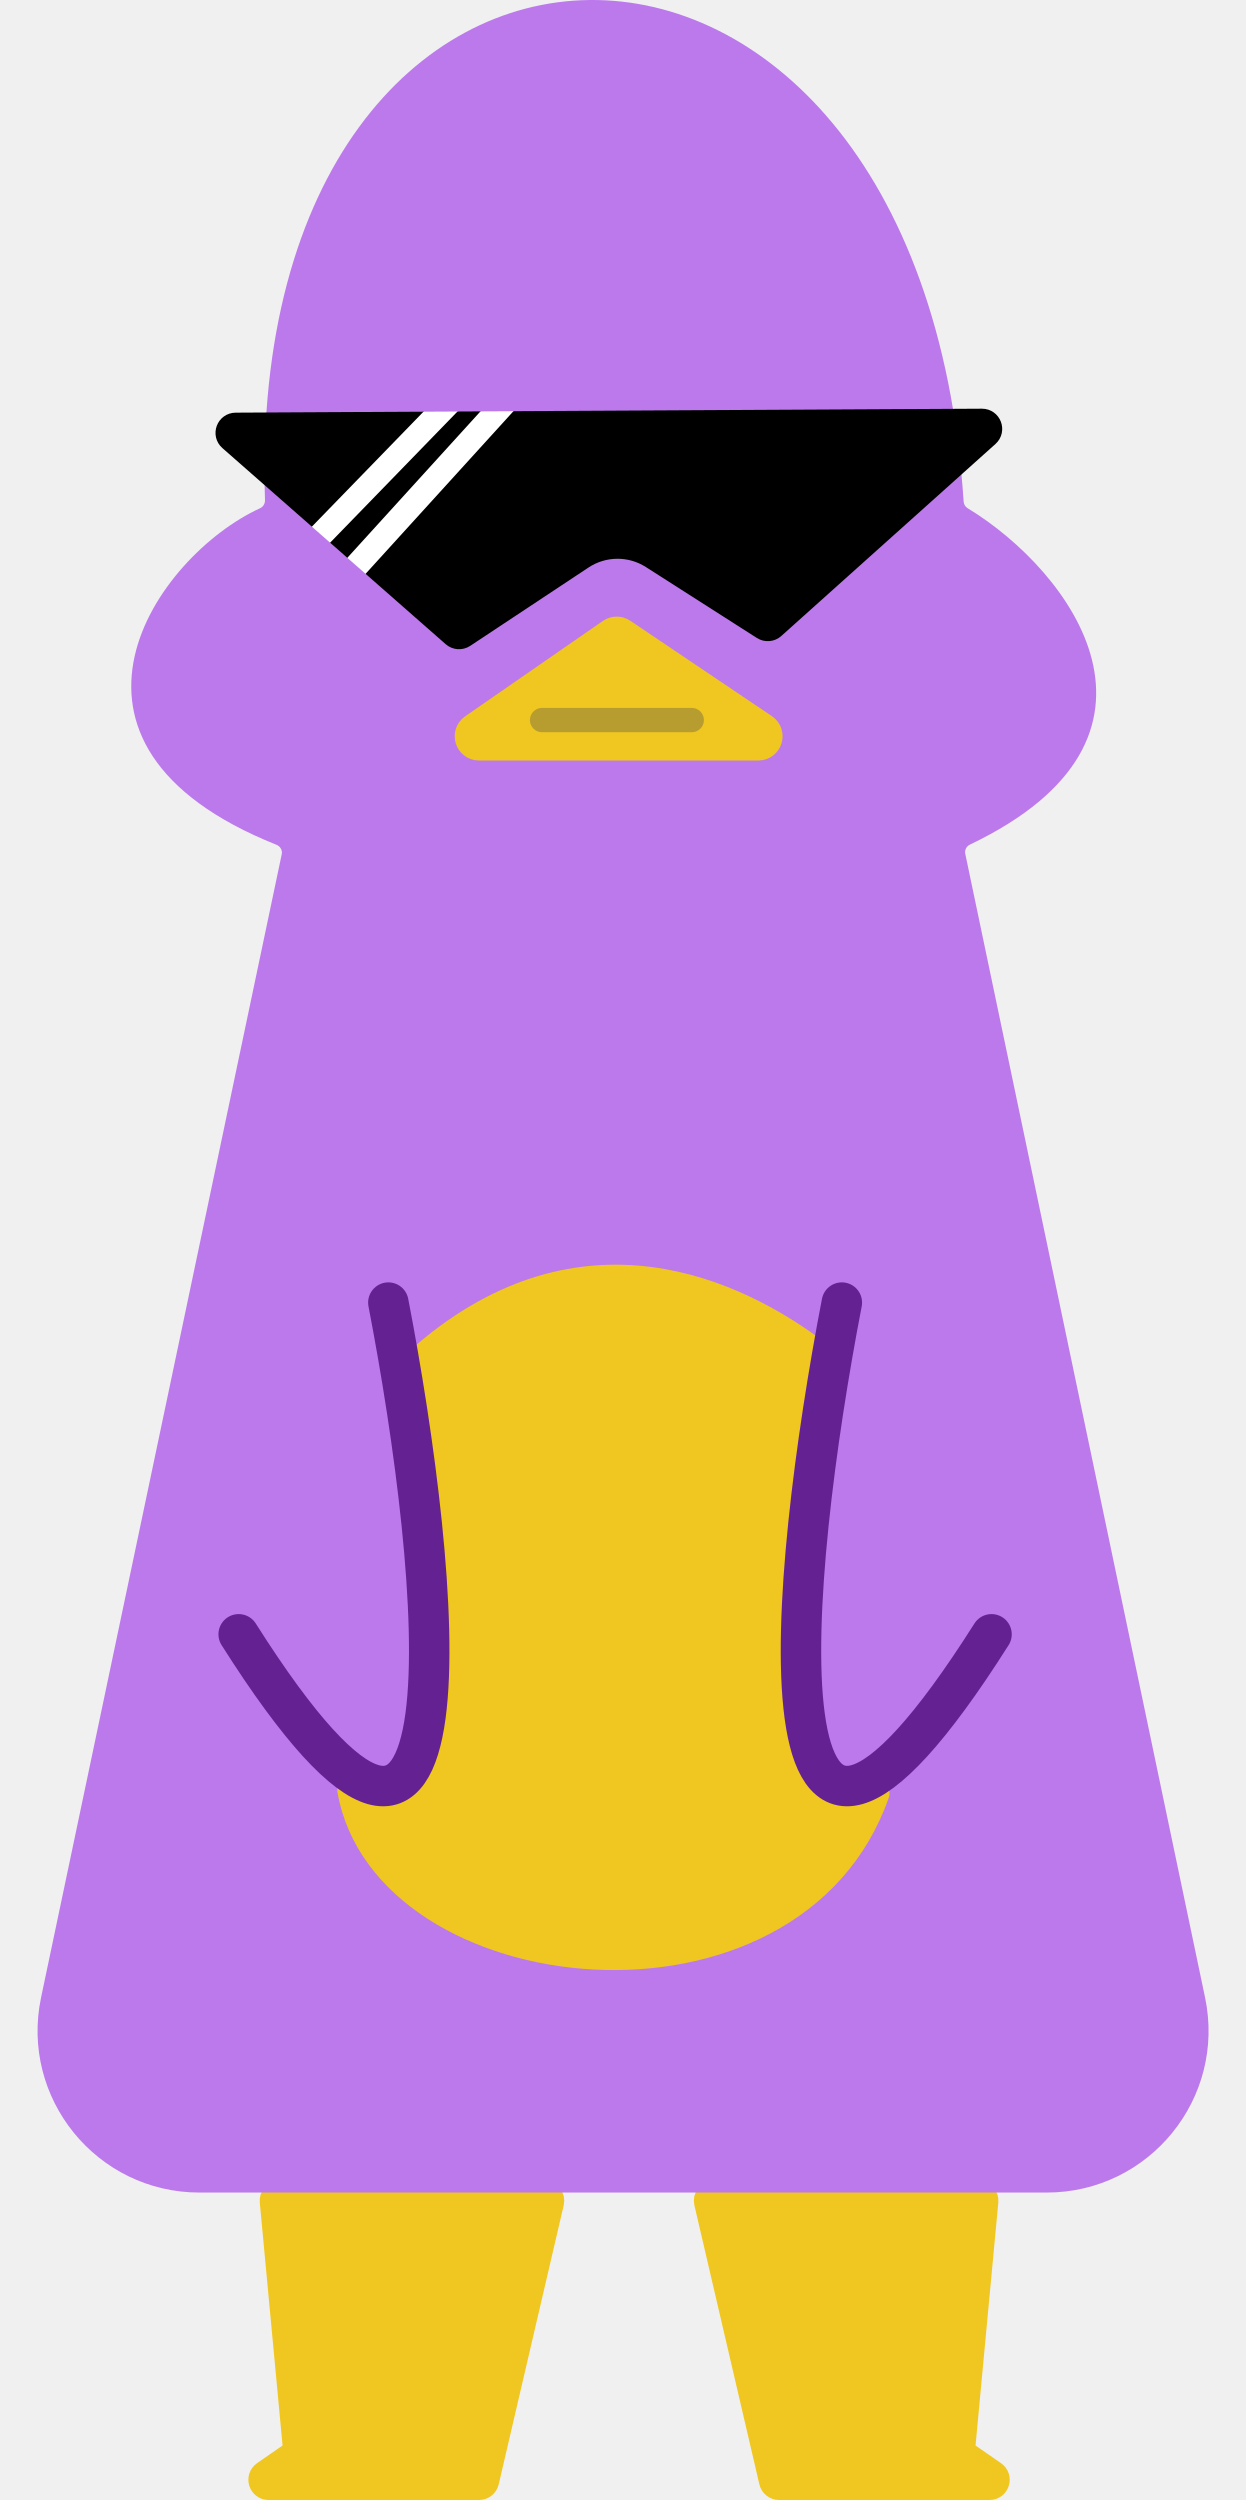
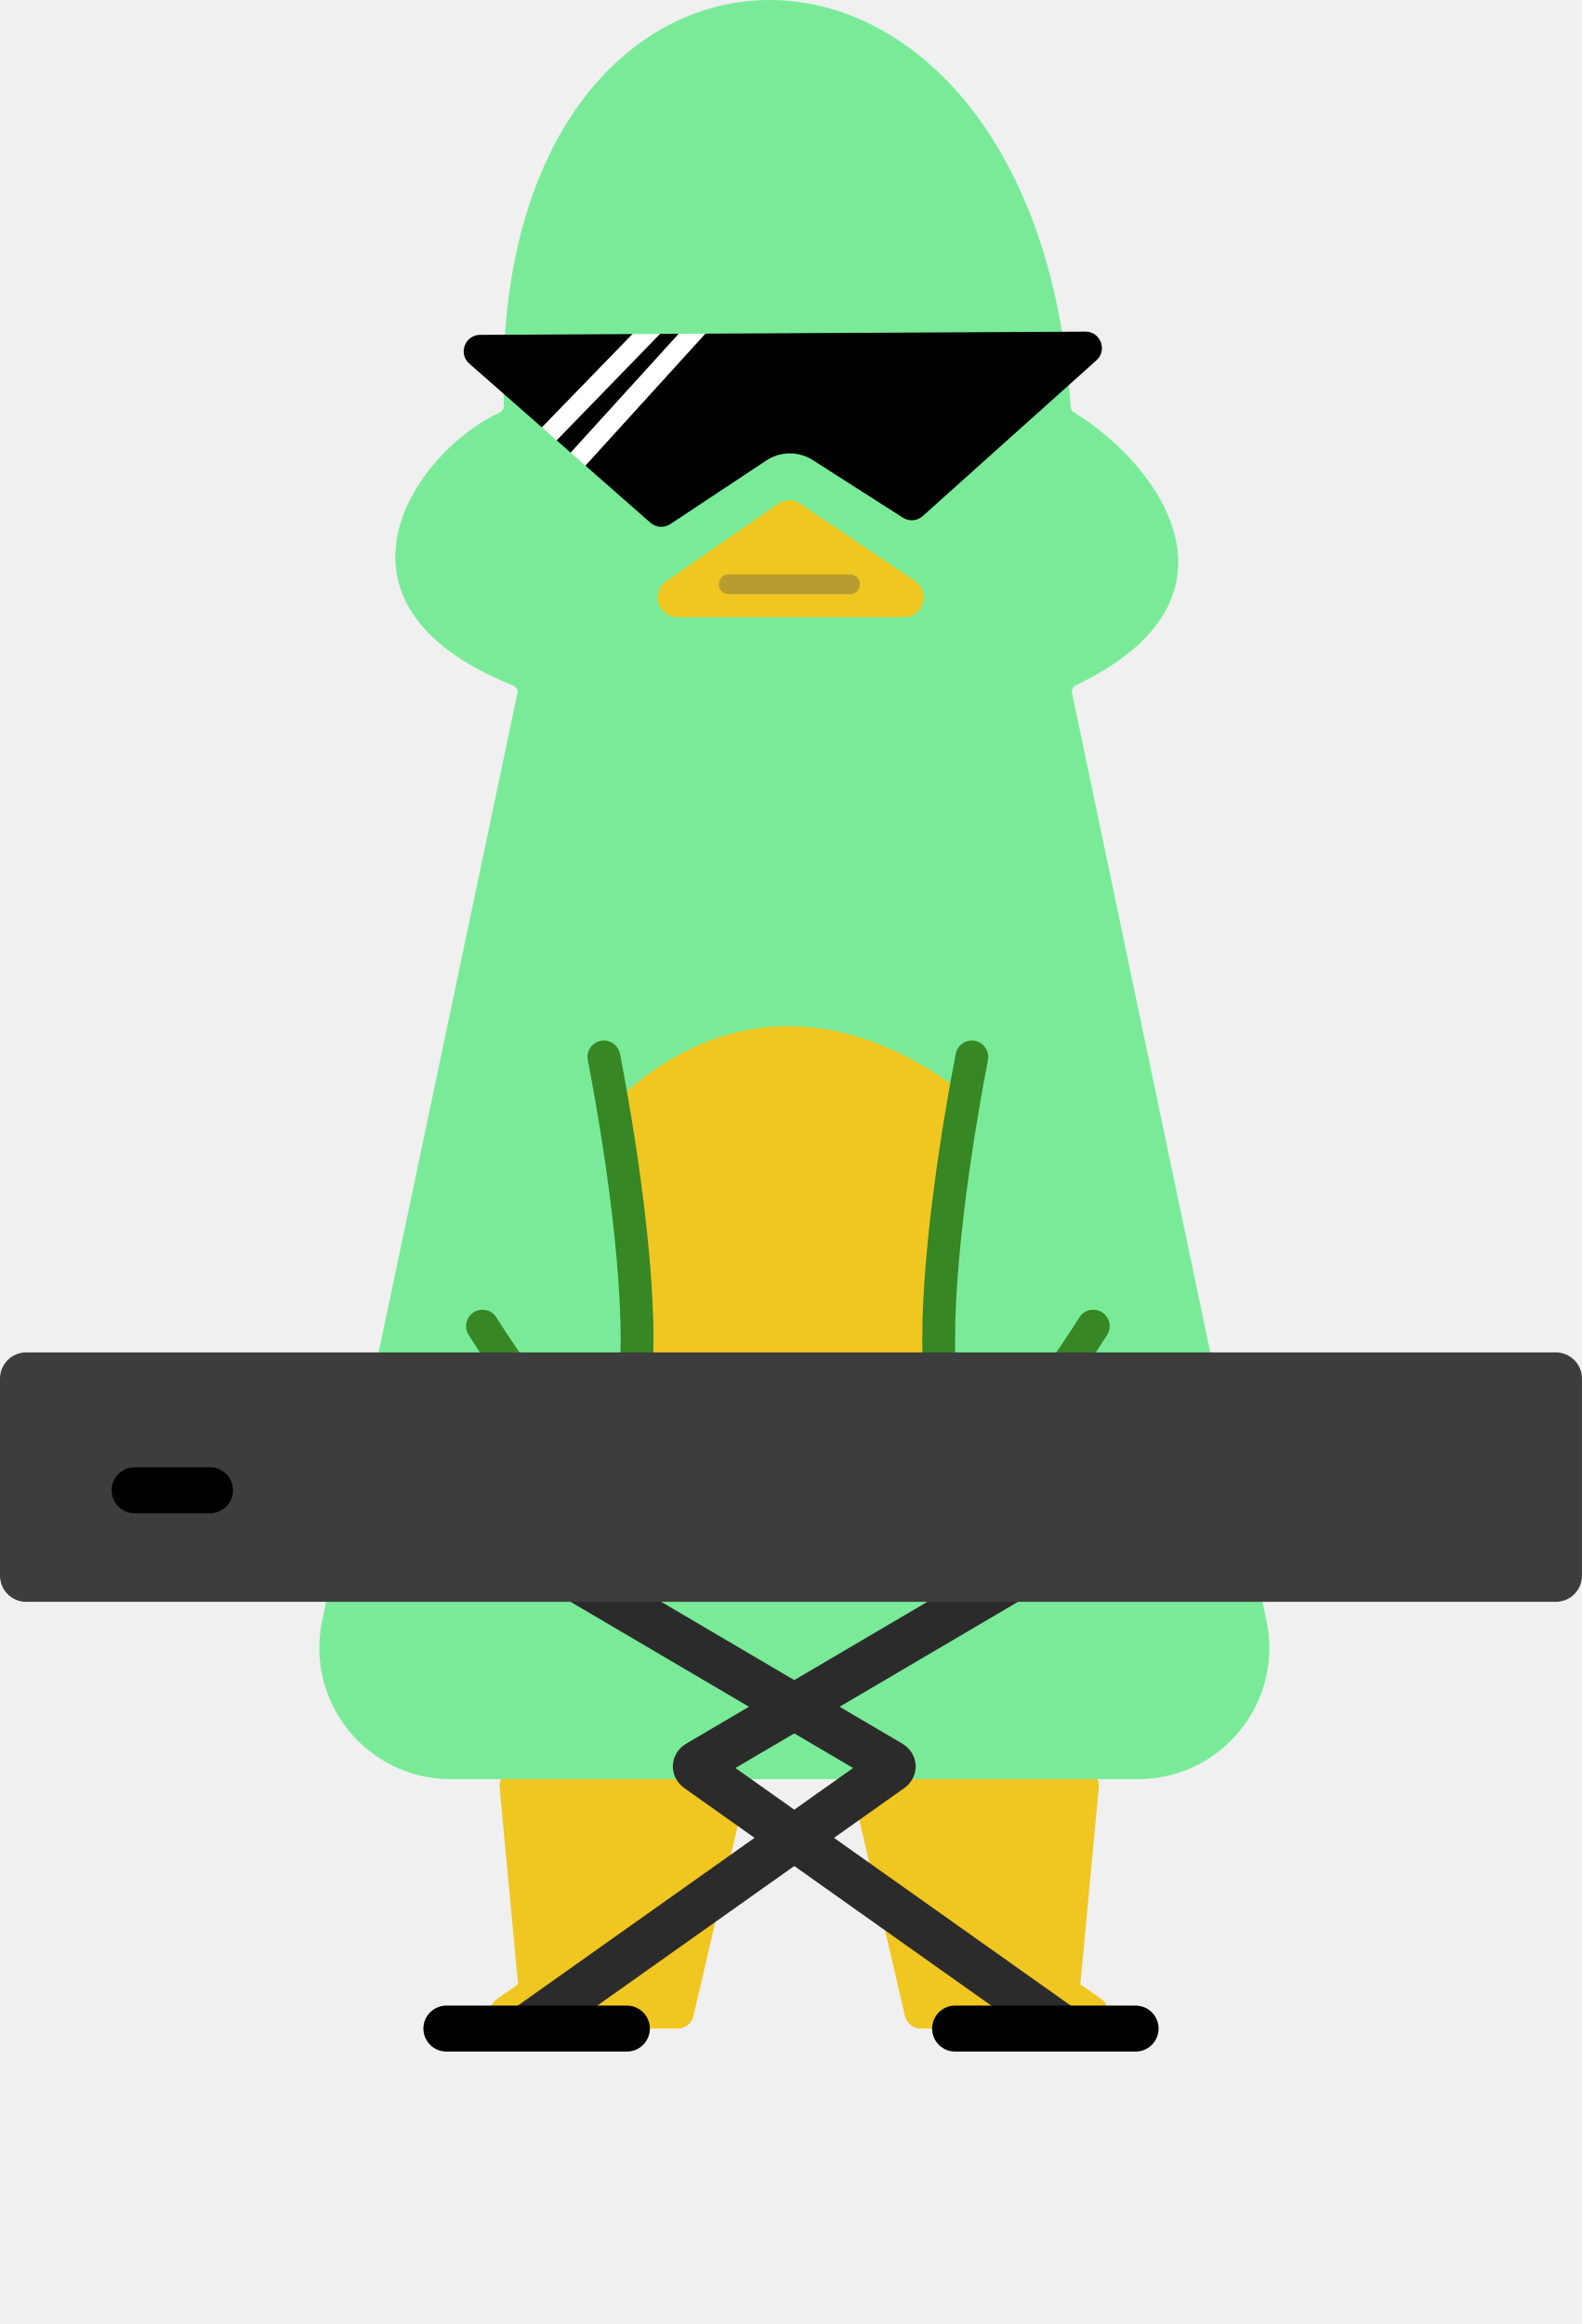
- <svg xmlns="http://www.w3.org/2000/svg" width="154" height="309" viewBox="0 0 154 309" fill="none">
-   <path d="M36.445 302.417L33.602 272.093C33.547 271.507 34.009 271 34.598 271H67.24C67.884 271 68.36 271.6 68.214 272.227L60.18 306.727C60.075 307.18 59.671 307.5 59.206 307.5H33.201C32.221 307.5 31.826 306.236 32.632 305.678L36.019 303.333C36.316 303.127 36.479 302.777 36.445 302.417Z" fill="#F0C620" stroke="#F0C620" stroke-width="3" stroke-linecap="round" />
-   <path d="M119.055 302.417L121.897 272.093C121.952 271.507 121.491 271 120.902 271H88.26C87.616 271 87.14 271.6 87.286 272.227L95.32 306.727C95.425 307.18 95.829 307.5 96.294 307.5H122.299C123.279 307.5 123.674 306.236 122.868 305.678L119.481 303.333C119.184 303.127 119.021 302.777 119.055 302.417Z" fill="#F0C620" stroke="#F0C620" stroke-width="3" stroke-linecap="round" />
-   <path d="M119.106 61.994C113.59 -21.608 30.149 -19.661 32.752 61.826C32.765 62.243 32.528 62.642 32.148 62.815C19.327 68.685 2.928 91.933 34.184 104.421C34.64 104.603 34.926 105.094 34.824 105.575L5.078 246.88C2.461 259.311 11.945 271 24.649 271H129.372C142.069 271 151.552 259.322 148.946 246.896L119.305 105.521C119.209 105.064 119.462 104.594 119.882 104.393C147.672 91.112 132.403 70.587 119.593 62.81C119.309 62.637 119.128 62.326 119.106 61.994Z" fill="#BC79EB" />
-   <path d="M51.784 166.601C71.85 149.443 91.371 158.409 102.04 166.608C102.328 166.829 102.465 167.182 102.407 167.541C98.564 191.304 90.852 225.554 108.073 220.716C108.871 220.491 109.661 221.221 109.388 222.004C98.642 252.788 46.762 247.234 42.197 221.436C42.078 220.763 42.702 220.205 43.378 220.299C60.023 222.602 55.739 195.832 51.444 167.509C51.393 167.171 51.524 166.823 51.784 166.601Z" fill="#F0C620" stroke="#F0C620" stroke-linecap="round" />
-   <path d="M48 161C54.5 194.667 59.9 250 29.5 202" stroke="#642192" stroke-width="5" stroke-linecap="round" />
-   <path d="M104.052 161C97.552 194.667 92.151 250 122.552 202" stroke="#642192" stroke-width="5" stroke-linecap="round" />
-   <path d="M75.658 78.389L58.632 90.178C57.826 90.736 58.221 92 59.201 92H93.726C94.713 92 95.103 90.722 94.285 90.171L76.786 78.382C76.444 78.151 75.996 78.154 75.658 78.389Z" fill="#F0C620" stroke="#F0C620" stroke-width="4" stroke-linecap="round" />
-   <path d="M67 89H85.5" stroke="#B79C30" stroke-width="3" stroke-linecap="round" />
-   <mask id="mask0_359_83" style="mask-type:alpha" maskUnits="userSpaceOnUse" x="26" y="50" width="98" height="31">
-     <path d="M56.078 78.495L28.478 54.257C27.787 53.65 28.213 52.51 29.133 52.505L121.366 52.014C122.286 52.009 122.724 53.144 122.039 53.759L95.566 77.493C95.231 77.793 94.738 77.833 94.36 77.591L80.637 68.822C77.971 67.118 74.55 67.146 71.912 68.893L57.29 78.578C56.913 78.827 56.417 78.793 56.078 78.495Z" fill="black" stroke="black" stroke-width="3" stroke-linecap="round" />
+ <svg xmlns="http://www.w3.org/2000/svg" width="241" height="354" viewBox="0 0 241 354" fill="none">
+   <path d="M80.445 302.417L77.603 272.093C77.547 271.507 78.009 271 78.598 271H111.24C111.884 271 112.36 271.6 112.214 272.227L104.18 306.727C104.075 307.18 103.671 307.5 103.206 307.5H77.201C76.221 307.5 75.826 306.236 76.632 305.678L80.019 303.333C80.316 303.127 80.479 302.777 80.445 302.417Z" fill="#F0C620" stroke="#F0C620" stroke-width="3" stroke-linecap="round" />
+   <path d="M163.055 302.417L165.897 272.093C165.952 271.507 165.491 271 164.902 271H132.26C131.616 271 131.14 271.6 131.286 272.227L139.32 306.727C139.425 307.18 139.829 307.5 140.294 307.5H166.299C167.279 307.5 167.674 306.236 166.868 305.678L163.481 303.333C163.184 303.127 163.021 302.777 163.055 302.417Z" fill="#F0C620" stroke="#F0C620" stroke-width="3" stroke-linecap="round" />
+   <path d="M163.106 61.994C157.59 -21.608 74.149 -19.661 76.752 61.826C76.765 62.243 76.528 62.642 76.148 62.815C63.327 68.685 46.928 91.933 78.183 104.421C78.64 104.603 78.926 105.094 78.824 105.575L49.078 246.88C46.461 259.311 55.945 271 68.649 271H173.372C186.069 271 195.552 259.322 192.946 246.896L163.305 105.521C163.209 105.064 163.462 104.594 163.882 104.393C191.672 91.112 176.403 70.587 163.593 62.81C163.309 62.637 163.128 62.326 163.106 61.994Z" fill="#79EB98" />
+   <path d="M95.784 166.601C115.85 149.443 135.371 158.409 146.04 166.608C146.328 166.829 146.465 167.182 146.407 167.541C142.564 191.304 134.852 225.554 152.073 220.716C152.871 220.491 153.661 221.221 153.388 222.004C142.642 252.788 90.762 247.234 86.197 221.436C86.078 220.763 86.702 220.205 87.378 220.299C104.023 222.602 99.74 195.832 95.445 167.509C95.393 167.171 95.524 166.823 95.784 166.601Z" fill="#F0C620" stroke="#F0C620" stroke-linecap="round" />
+   <path d="M92 161C98.5 194.667 103.9 250 73.5 202" stroke="#378725" stroke-width="5" stroke-linecap="round" />
+   <path d="M148.052 161C141.552 194.667 136.152 250 166.552 202" stroke="#378725" stroke-width="5" stroke-linecap="round" />
+   <path d="M119.658 78.389L102.632 90.178C101.826 90.736 102.221 92 103.201 92H137.726C138.713 92 139.103 90.722 138.285 90.171L120.786 78.382C120.444 78.151 119.997 78.154 119.658 78.389Z" fill="#F0C620" stroke="#F0C620" stroke-width="4" stroke-linecap="round" />
+   <path d="M111 89H129.5" stroke="#B79C30" stroke-width="3" stroke-linecap="round" />
+   <mask id="mask0_359_83" style="mask-type:alpha" maskUnits="userSpaceOnUse" x="70" y="50" width="98" height="31">
+     <path d="M100.078 78.495L72.478 54.257C71.787 53.65 72.213 52.51 73.133 52.505L165.366 52.014C166.286 52.009 166.724 53.144 166.039 53.759L139.566 77.493C139.231 77.793 138.738 77.833 138.36 77.591L124.637 68.822C121.971 67.118 118.55 67.146 115.912 68.893L101.29 78.578C100.913 78.827 100.417 78.793 100.078 78.495Z" fill="black" stroke="black" stroke-width="3" stroke-linecap="round" />
  </mask>
  <g mask="url(#mask0_359_83)">
-     <rect x="26" y="42" width="98" height="39" fill="black" />
-     <path d="M44 70L64 48" stroke="white" stroke-width="3" stroke-linecap="round" />
-     <path d="M39.271 66.5L59.177 46" stroke="white" stroke-width="3" stroke-linecap="round" />
+     <rect x="70" y="42" width="98" height="39" fill="black" />
+     <path d="M88 70L108 48" stroke="white" stroke-width="3" stroke-linecap="round" />
+     <path d="M83.271 66.5L103.177 46" stroke="white" stroke-width="3" stroke-linecap="round" />
  </g>
+   <path d="M81.926 237L135.678 268.61C136.08 268.846 136.109 269.242 135.744 269.501L80 309" stroke="#2C2B2B" stroke-width="7" />
+   <path d="M160.074 237L106.322 268.61C105.92 268.846 105.891 269.242 106.256 269.501L162 309" stroke="#2C2B2B" stroke-width="7" />
+   <path d="M237 206H4C1.791 206 0 207.791 0 210V240C0 242.209 1.791 244 4 244H237C239.209 244 241 242.209 241 240V210C241 207.791 239.209 206 237 206Z" fill="#3E3D3D" />
+   <path d="M68 309H95.5M145.5 309H173" stroke="black" stroke-width="7" stroke-linecap="round" />
+   <path d="M20.5 227H32" stroke="black" stroke-width="7" stroke-linecap="round" />
</svg>
